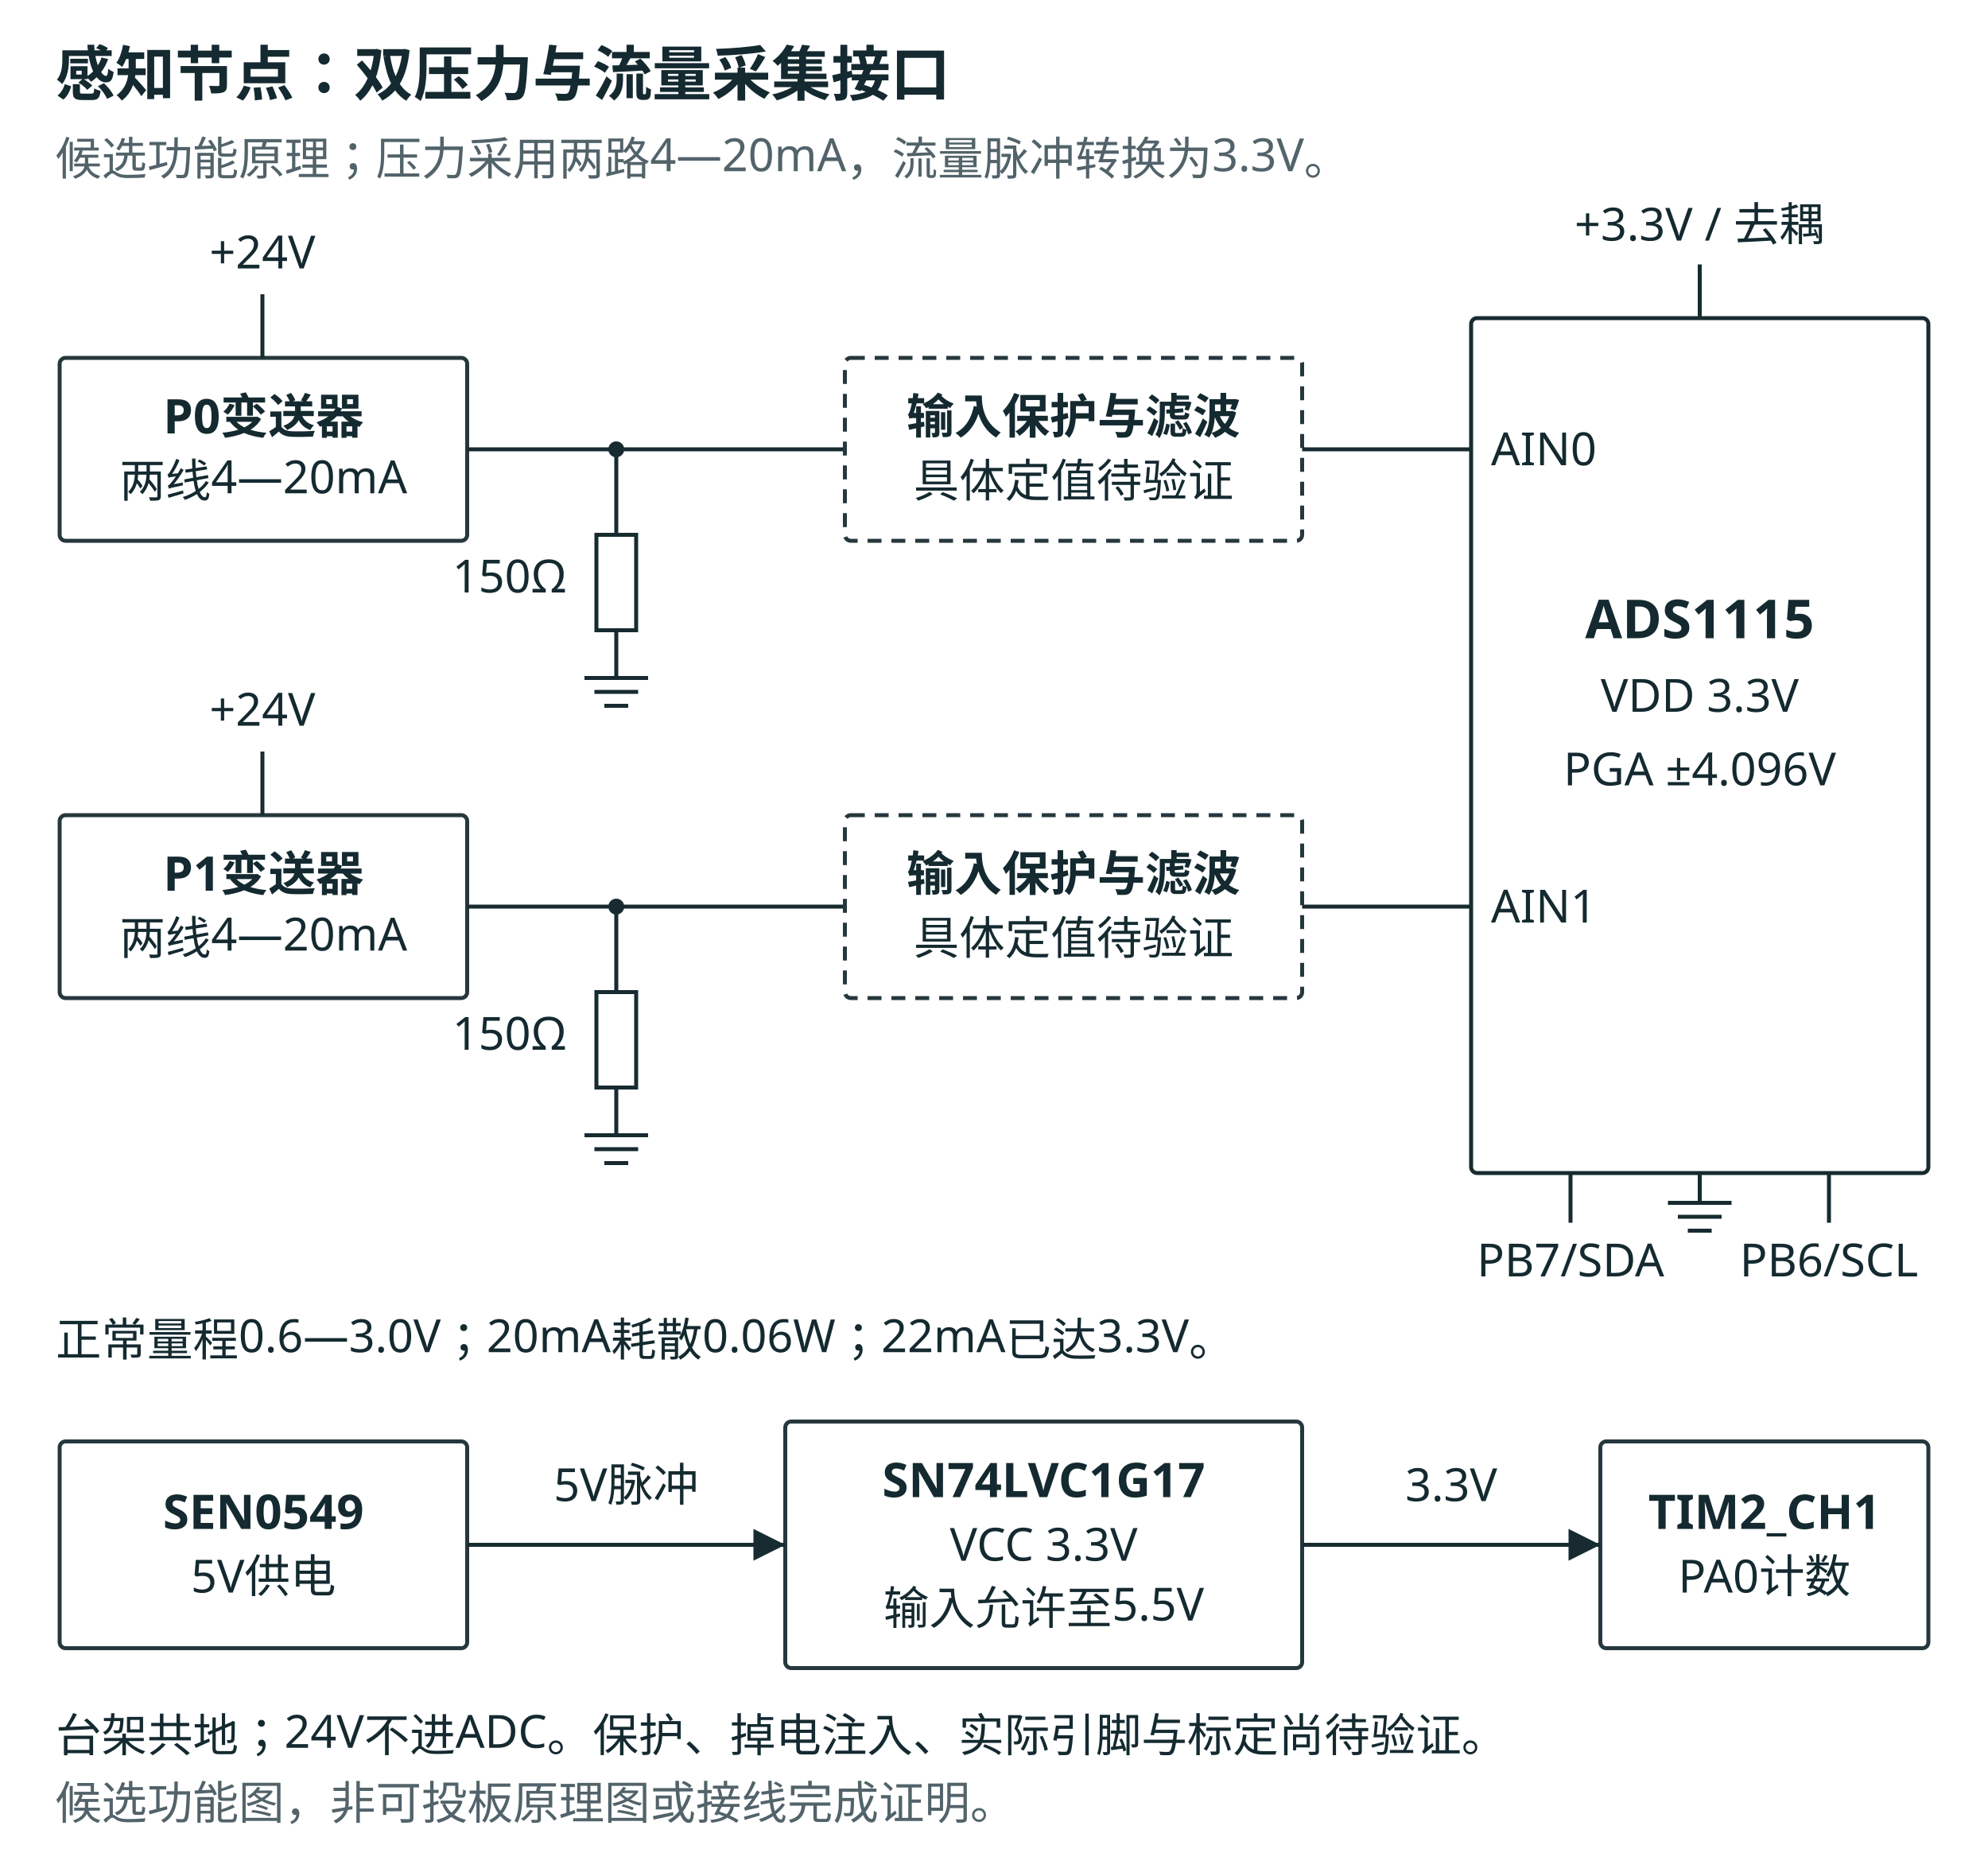
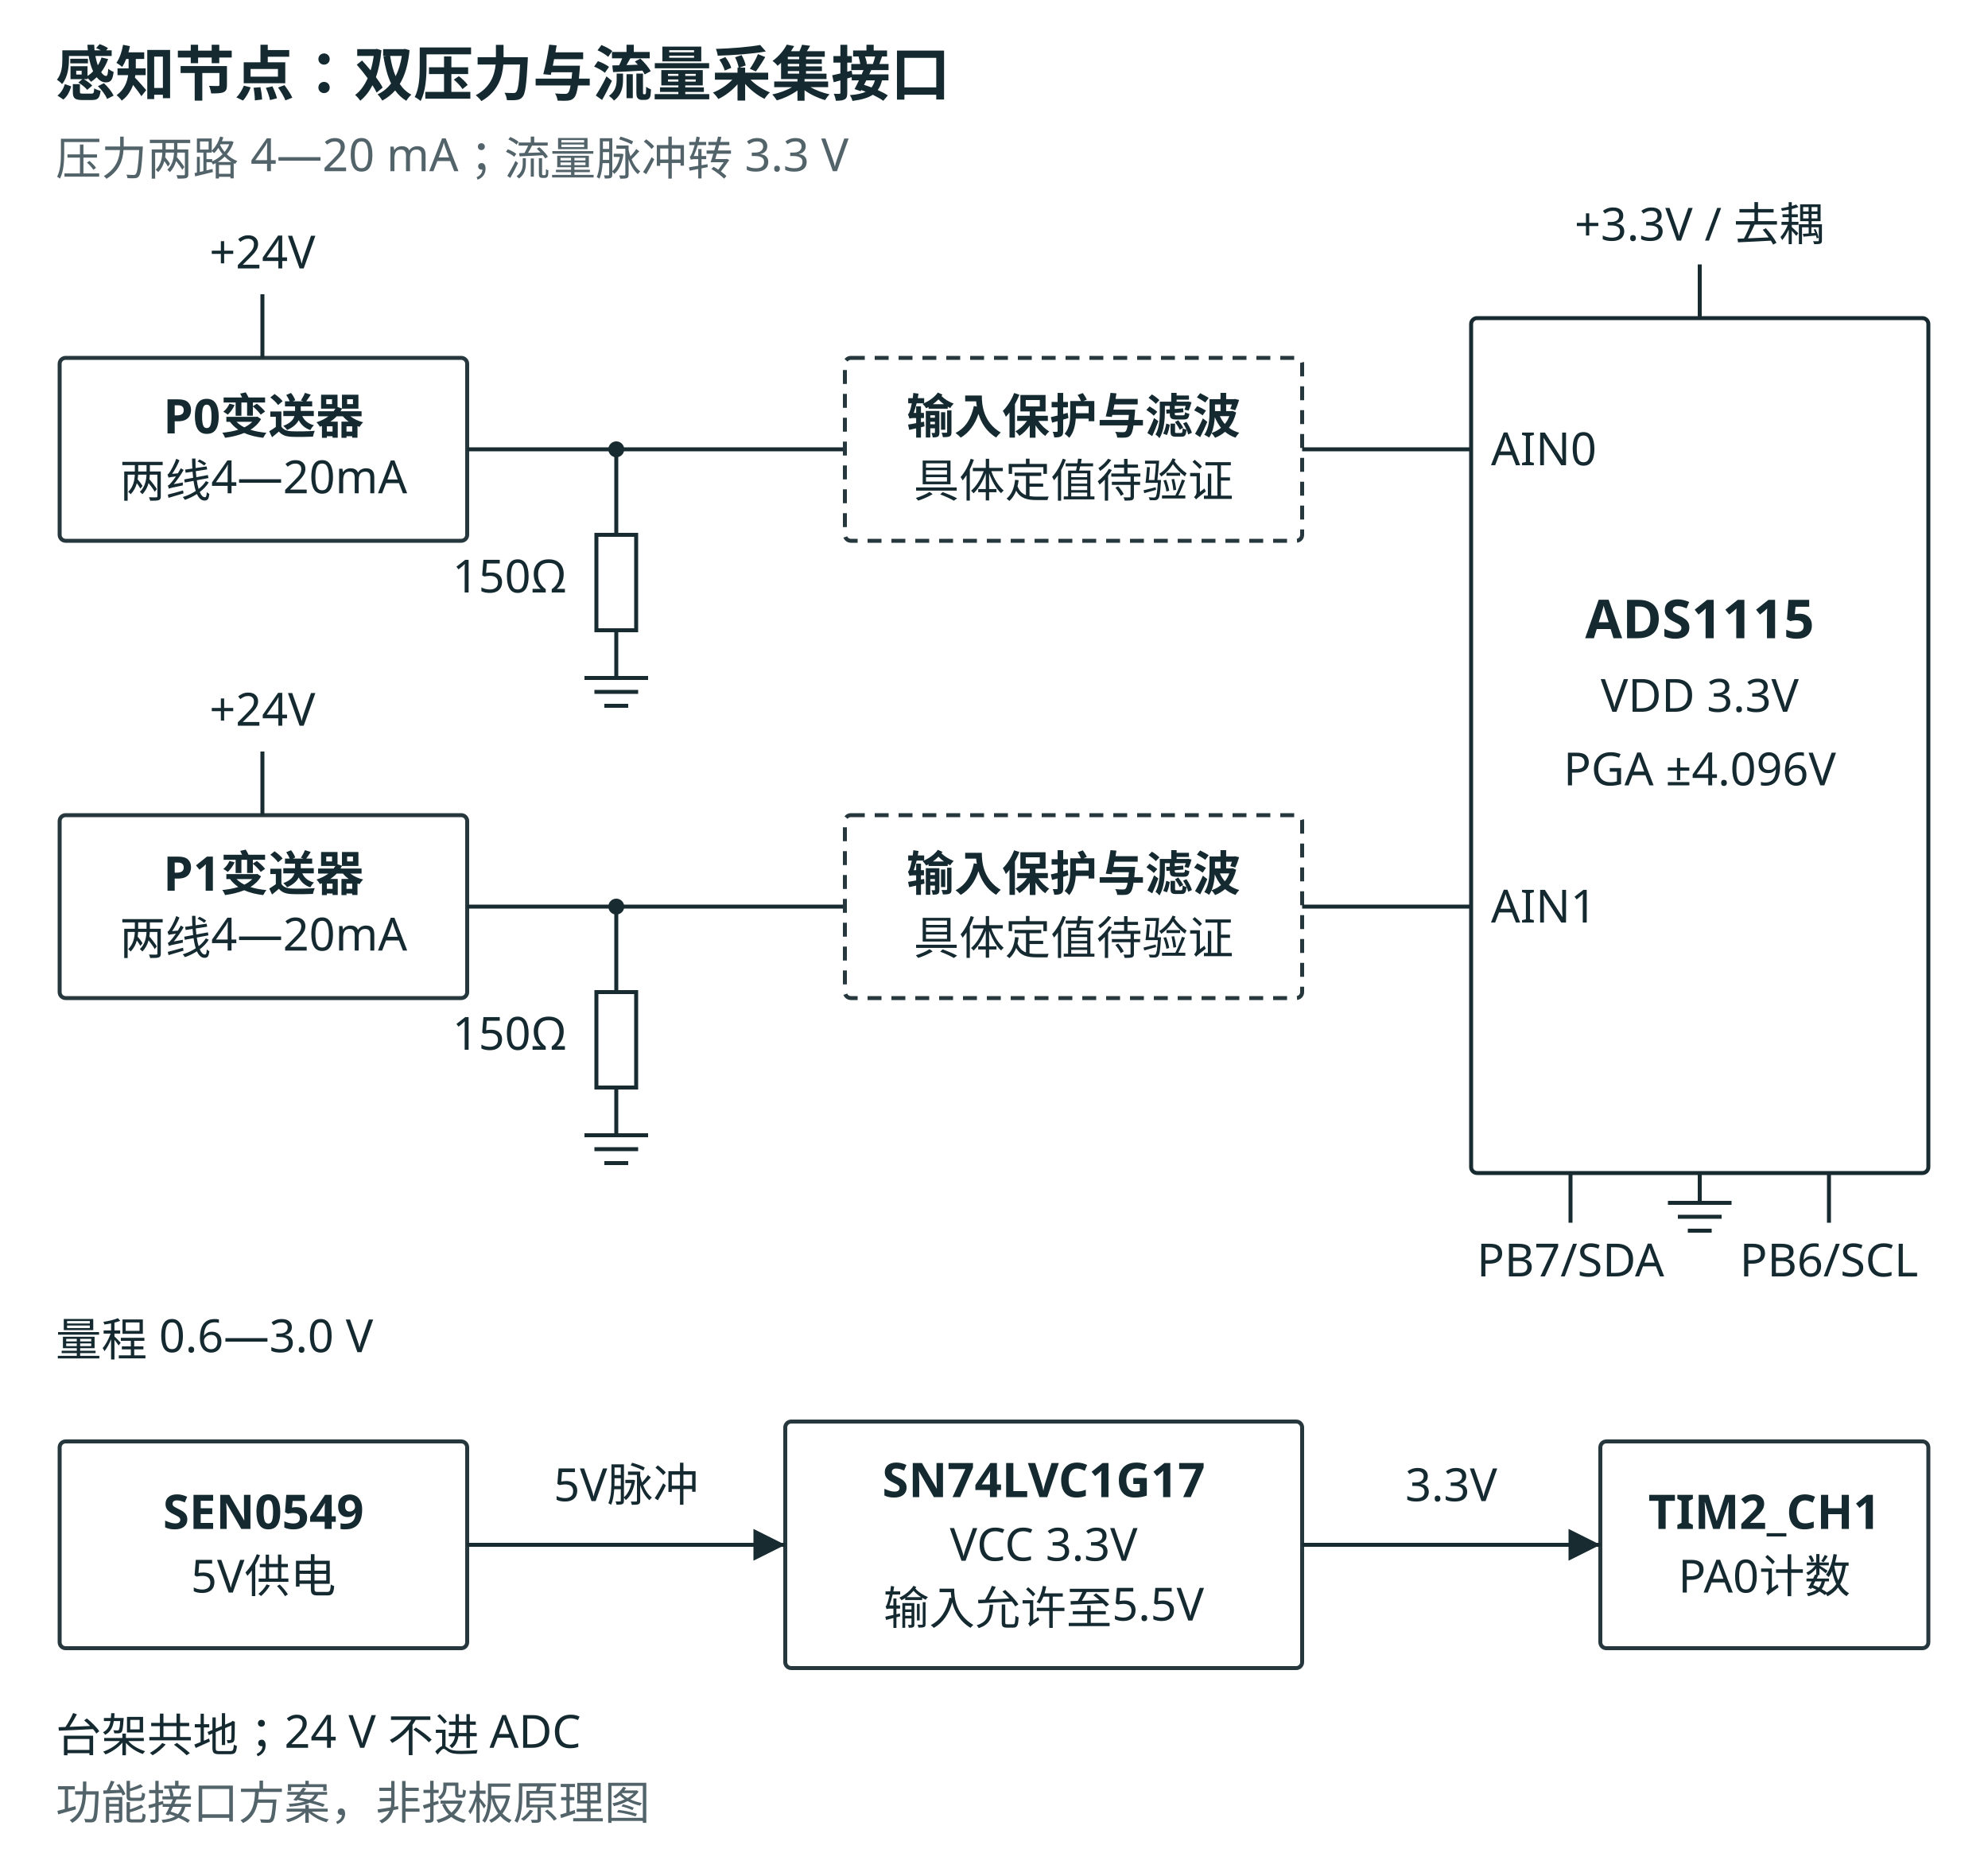
<svg xmlns="http://www.w3.org/2000/svg" width="1000" height="930" viewBox="0 0 1000 930" data-classification="candidate_functional_design_not_physical_test">
  <defs>
    <marker id="arrow" markerWidth="9" markerHeight="9" refX="8" refY="4" orient="auto">
      <path d="M0 0 L8 4 L0 8 Z" fill="#172b30" />
    </marker>
  </defs>
  <rect width="1000" height="930" fill="white" />
  <g font-family="Microsoft YaHei, SimSun, sans-serif">
    <text x="28" y="48" font-size="30" font-weight="700" text-anchor="start" fill="#142a30">感知节点：双压力与流量采集接口</text>
-     <text x="28" y="88" font-size="23" font-weight="400" text-anchor="start" fill="#52636a">候选功能原理；压力采用两路4—20mA，流量脉冲转换为3.3V。</text>
+     <text x="28" y="88" font-size="23" font-weight="400" text-anchor="start" fill="#52636a">压力两路 4—20 mA；流量脉冲转 3.3 V</text>
    <g data-box="true" data-x="30" data-y="180" data-w="205" data-h="92">
      <rect x="30" y="180" width="205" height="92" rx="3" fill="white" stroke="#26383d" stroke-width="2" />
      <text x="132.5" y="218.0" font-size="24" font-weight="700" text-anchor="middle" fill="#142a30">P0变送器</text>
      <text x="132.5" y="250.0" font-size="23" font-weight="400" text-anchor="middle" fill="#142a30">两线4—20mA</text>
    </g>
    <path d="M 132 148 L 132 180" fill="none" stroke="#172b30" stroke-width="2" />
    <text x="132" y="135" font-size="23" font-weight="400" text-anchor="middle" fill="#142a30">+24V</text>
    <path d="M 235 226 L 310 226 L 425 226" fill="none" stroke="#172b30" stroke-width="2" />
    <circle cx="310" cy="226" r="4" fill="#172b30" />
    <path d="M 310 226 L 310 269" fill="none" stroke="#172b30" stroke-width="2" />
    <rect x="300" y="269" width="20" height="48" fill="white" stroke="#172b30" stroke-width="2" />
    <text x="285" y="298" font-size="23" font-weight="400" text-anchor="end" fill="#142a30">150Ω</text>
    <path d="M 310 317 L 310 341" fill="none" stroke="#172b30" stroke-width="2" />
    <path d="M 294.0 341 L 326.0 341" fill="none" stroke="#172b30" stroke-width="2" />
    <path d="M 299.0 348 L 321.0 348" fill="none" stroke="#172b30" stroke-width="2" />
    <path d="M 304.0 355 L 316.0 355" fill="none" stroke="#172b30" stroke-width="2" />
    <g data-box="true" data-x="425" data-y="180" data-w="230" data-h="92">
      <rect x="425" y="180" width="230" height="92" rx="3" fill="white" stroke="#26383d" stroke-width="2" stroke-dasharray="7 5" />
      <text x="540.0" y="218.0" font-size="24" font-weight="700" text-anchor="middle" fill="#142a30">输入保护与滤波</text>
      <text x="540.0" y="250.0" font-size="23" font-weight="400" text-anchor="middle" fill="#142a30">具体定值待验证</text>
    </g>
    <path d="M 655 226 L 740 226" fill="none" stroke="#172b30" stroke-width="2" />
    <g data-box="true" data-x="30" data-y="410" data-w="205" data-h="92">
      <rect x="30" y="410" width="205" height="92" rx="3" fill="white" stroke="#26383d" stroke-width="2" />
      <text x="132.5" y="448.0" font-size="24" font-weight="700" text-anchor="middle" fill="#142a30">P1变送器</text>
      <text x="132.5" y="480.0" font-size="23" font-weight="400" text-anchor="middle" fill="#142a30">两线4—20mA</text>
    </g>
    <path d="M 132 378 L 132 410" fill="none" stroke="#172b30" stroke-width="2" />
    <text x="132" y="365" font-size="23" font-weight="400" text-anchor="middle" fill="#142a30">+24V</text>
    <path d="M 235 456 L 310 456 L 425 456" fill="none" stroke="#172b30" stroke-width="2" />
    <circle cx="310" cy="456" r="4" fill="#172b30" />
    <path d="M 310 456 L 310 499" fill="none" stroke="#172b30" stroke-width="2" />
    <rect x="300" y="499" width="20" height="48" fill="white" stroke="#172b30" stroke-width="2" />
    <text x="285" y="528" font-size="23" font-weight="400" text-anchor="end" fill="#142a30">150Ω</text>
    <path d="M 310 547 L 310 571" fill="none" stroke="#172b30" stroke-width="2" />
    <path d="M 294.0 571 L 326.0 571" fill="none" stroke="#172b30" stroke-width="2" />
    <path d="M 299.0 578 L 321.0 578" fill="none" stroke="#172b30" stroke-width="2" />
    <path d="M 304.0 585 L 316.0 585" fill="none" stroke="#172b30" stroke-width="2" />
    <g data-box="true" data-x="425" data-y="410" data-w="230" data-h="92">
      <rect x="425" y="410" width="230" height="92" rx="3" fill="white" stroke="#26383d" stroke-width="2" stroke-dasharray="7 5" />
      <text x="540.0" y="448.0" font-size="24" font-weight="700" text-anchor="middle" fill="#142a30">输入保护与滤波</text>
      <text x="540.0" y="480.0" font-size="23" font-weight="400" text-anchor="middle" fill="#142a30">具体定值待验证</text>
    </g>
    <path d="M 655 456 L 740 456" fill="none" stroke="#172b30" stroke-width="2" />
    <rect x="740" y="160" width="230" height="430" rx="3" fill="white" stroke="#172b30" stroke-width="2" />
    <text x="750" y="234" font-size="23" font-weight="400" text-anchor="start" fill="#142a30">AIN0</text>
    <text x="750" y="464" font-size="23" font-weight="400" text-anchor="start" fill="#142a30">AIN1</text>
    <text x="855" y="321" font-size="27" font-weight="700" text-anchor="middle" fill="#142a30">ADS1115</text>
    <text x="855" y="358" font-size="23" font-weight="400" text-anchor="middle" fill="#142a30">VDD 3.3V</text>
    <text x="855" y="395" font-size="23" font-weight="400" text-anchor="middle" fill="#142a30">PGA ±4.096V</text>
    <path d="M 855 133 L 855 160" fill="none" stroke="#172b30" stroke-width="2" />
    <text x="855" y="121" font-size="23" font-weight="400" text-anchor="middle" fill="#142a30">+3.3V / 去耦</text>
    <path d="M 790 590 L 790 615" fill="none" stroke="#172b30" stroke-width="2" />
    <text x="790" y="642" font-size="23" font-weight="400" text-anchor="middle" fill="#142a30">PB7/SDA</text>
    <path d="M 920 590 L 920 615" fill="none" stroke="#172b30" stroke-width="2" />
    <text x="920" y="642" font-size="23" font-weight="400" text-anchor="middle" fill="#142a30">PB6/SCL</text>
    <path d="M 855 590 L 855 605" fill="none" stroke="#172b30" stroke-width="2" />
    <path d="M 839.0 605 L 871.0 605" fill="none" stroke="#172b30" stroke-width="2" />
    <path d="M 844.0 612 L 866.0 612" fill="none" stroke="#172b30" stroke-width="2" />
    <path d="M 849.0 619 L 861.0 619" fill="none" stroke="#172b30" stroke-width="2" />
-     <text x="28" y="682" font-size="23" font-weight="400" text-anchor="start" fill="#142a30">正常量程0.6—3.0V；20mA耗散0.06W；22mA已达3.3V。</text>
+     <text x="28" y="682" font-size="23" font-weight="400" text-anchor="start" fill="#142a30">量程 0.6—3.0 V</text>
    <g data-box="true" data-x="30" data-y="725" data-w="205" data-h="104">
      <rect x="30" y="725" width="205" height="104" rx="3" fill="white" stroke="#26383d" stroke-width="2" />
      <text x="132.5" y="769.0" font-size="24" font-weight="700" text-anchor="middle" fill="#142a30">SEN0549</text>
      <text x="132.5" y="801.0" font-size="23" font-weight="400" text-anchor="middle" fill="#142a30">5V供电</text>
    </g>
    <g data-box="true" data-x="395" data-y="715" data-w="260" data-h="124">
      <rect x="395" y="715" width="260" height="124" rx="3" fill="white" stroke="#26383d" stroke-width="2" />
      <text x="525.0" y="753.0" font-size="24" font-weight="700" text-anchor="middle" fill="#142a30">SN74LVC1G17</text>
      <text x="525.0" y="785.0" font-size="23" font-weight="400" text-anchor="middle" fill="#142a30">VCC 3.3V</text>
      <text x="525.0" y="817.0" font-size="23" font-weight="400" text-anchor="middle" fill="#142a30">输入允许至5.5V</text>
    </g>
    <g data-box="true" data-x="805" data-y="725" data-w="165" data-h="104">
      <rect x="805" y="725" width="165" height="104" rx="3" fill="white" stroke="#26383d" stroke-width="2" />
      <text x="887.5" y="769.0" font-size="24" font-weight="700" text-anchor="middle" fill="#142a30">TIM2_CH1</text>
      <text x="887.5" y="801.0" font-size="23" font-weight="400" text-anchor="middle" fill="#142a30">PA0计数</text>
    </g>
    <path d="M 235 777 L 395 777" fill="none" stroke="#172b30" stroke-width="2" marker-end="url(#arrow)" />
    <text x="315" y="755" font-size="23" font-weight="400" text-anchor="middle" fill="#142a30">5V脉冲</text>
    <path d="M 655 777 L 805 777" fill="none" stroke="#172b30" stroke-width="2" marker-end="url(#arrow)" />
    <text x="730" y="755" font-size="23" font-weight="400" text-anchor="middle" fill="#142a30">3.3V</text>
-     <text x="28" y="881" font-size="23" font-weight="400" text-anchor="start" fill="#142a30">台架共地；24V不进ADC。保护、掉电注入、实际引脚与标定尚待验证。</text>
-     <text x="28" y="915" font-size="23" font-weight="400" text-anchor="start" fill="#52636a">候选功能图，非可投板原理图或接线完成证明。</text>
+     <text x="28" y="881" font-size="23" font-weight="400" text-anchor="start" fill="#142a30">台架共地；24 V 不进 ADC</text>
+     <text x="28" y="915" font-size="23" font-weight="400" text-anchor="start" fill="#52636a">功能接口方案，非投板原理图</text>
  </g>
</svg>
